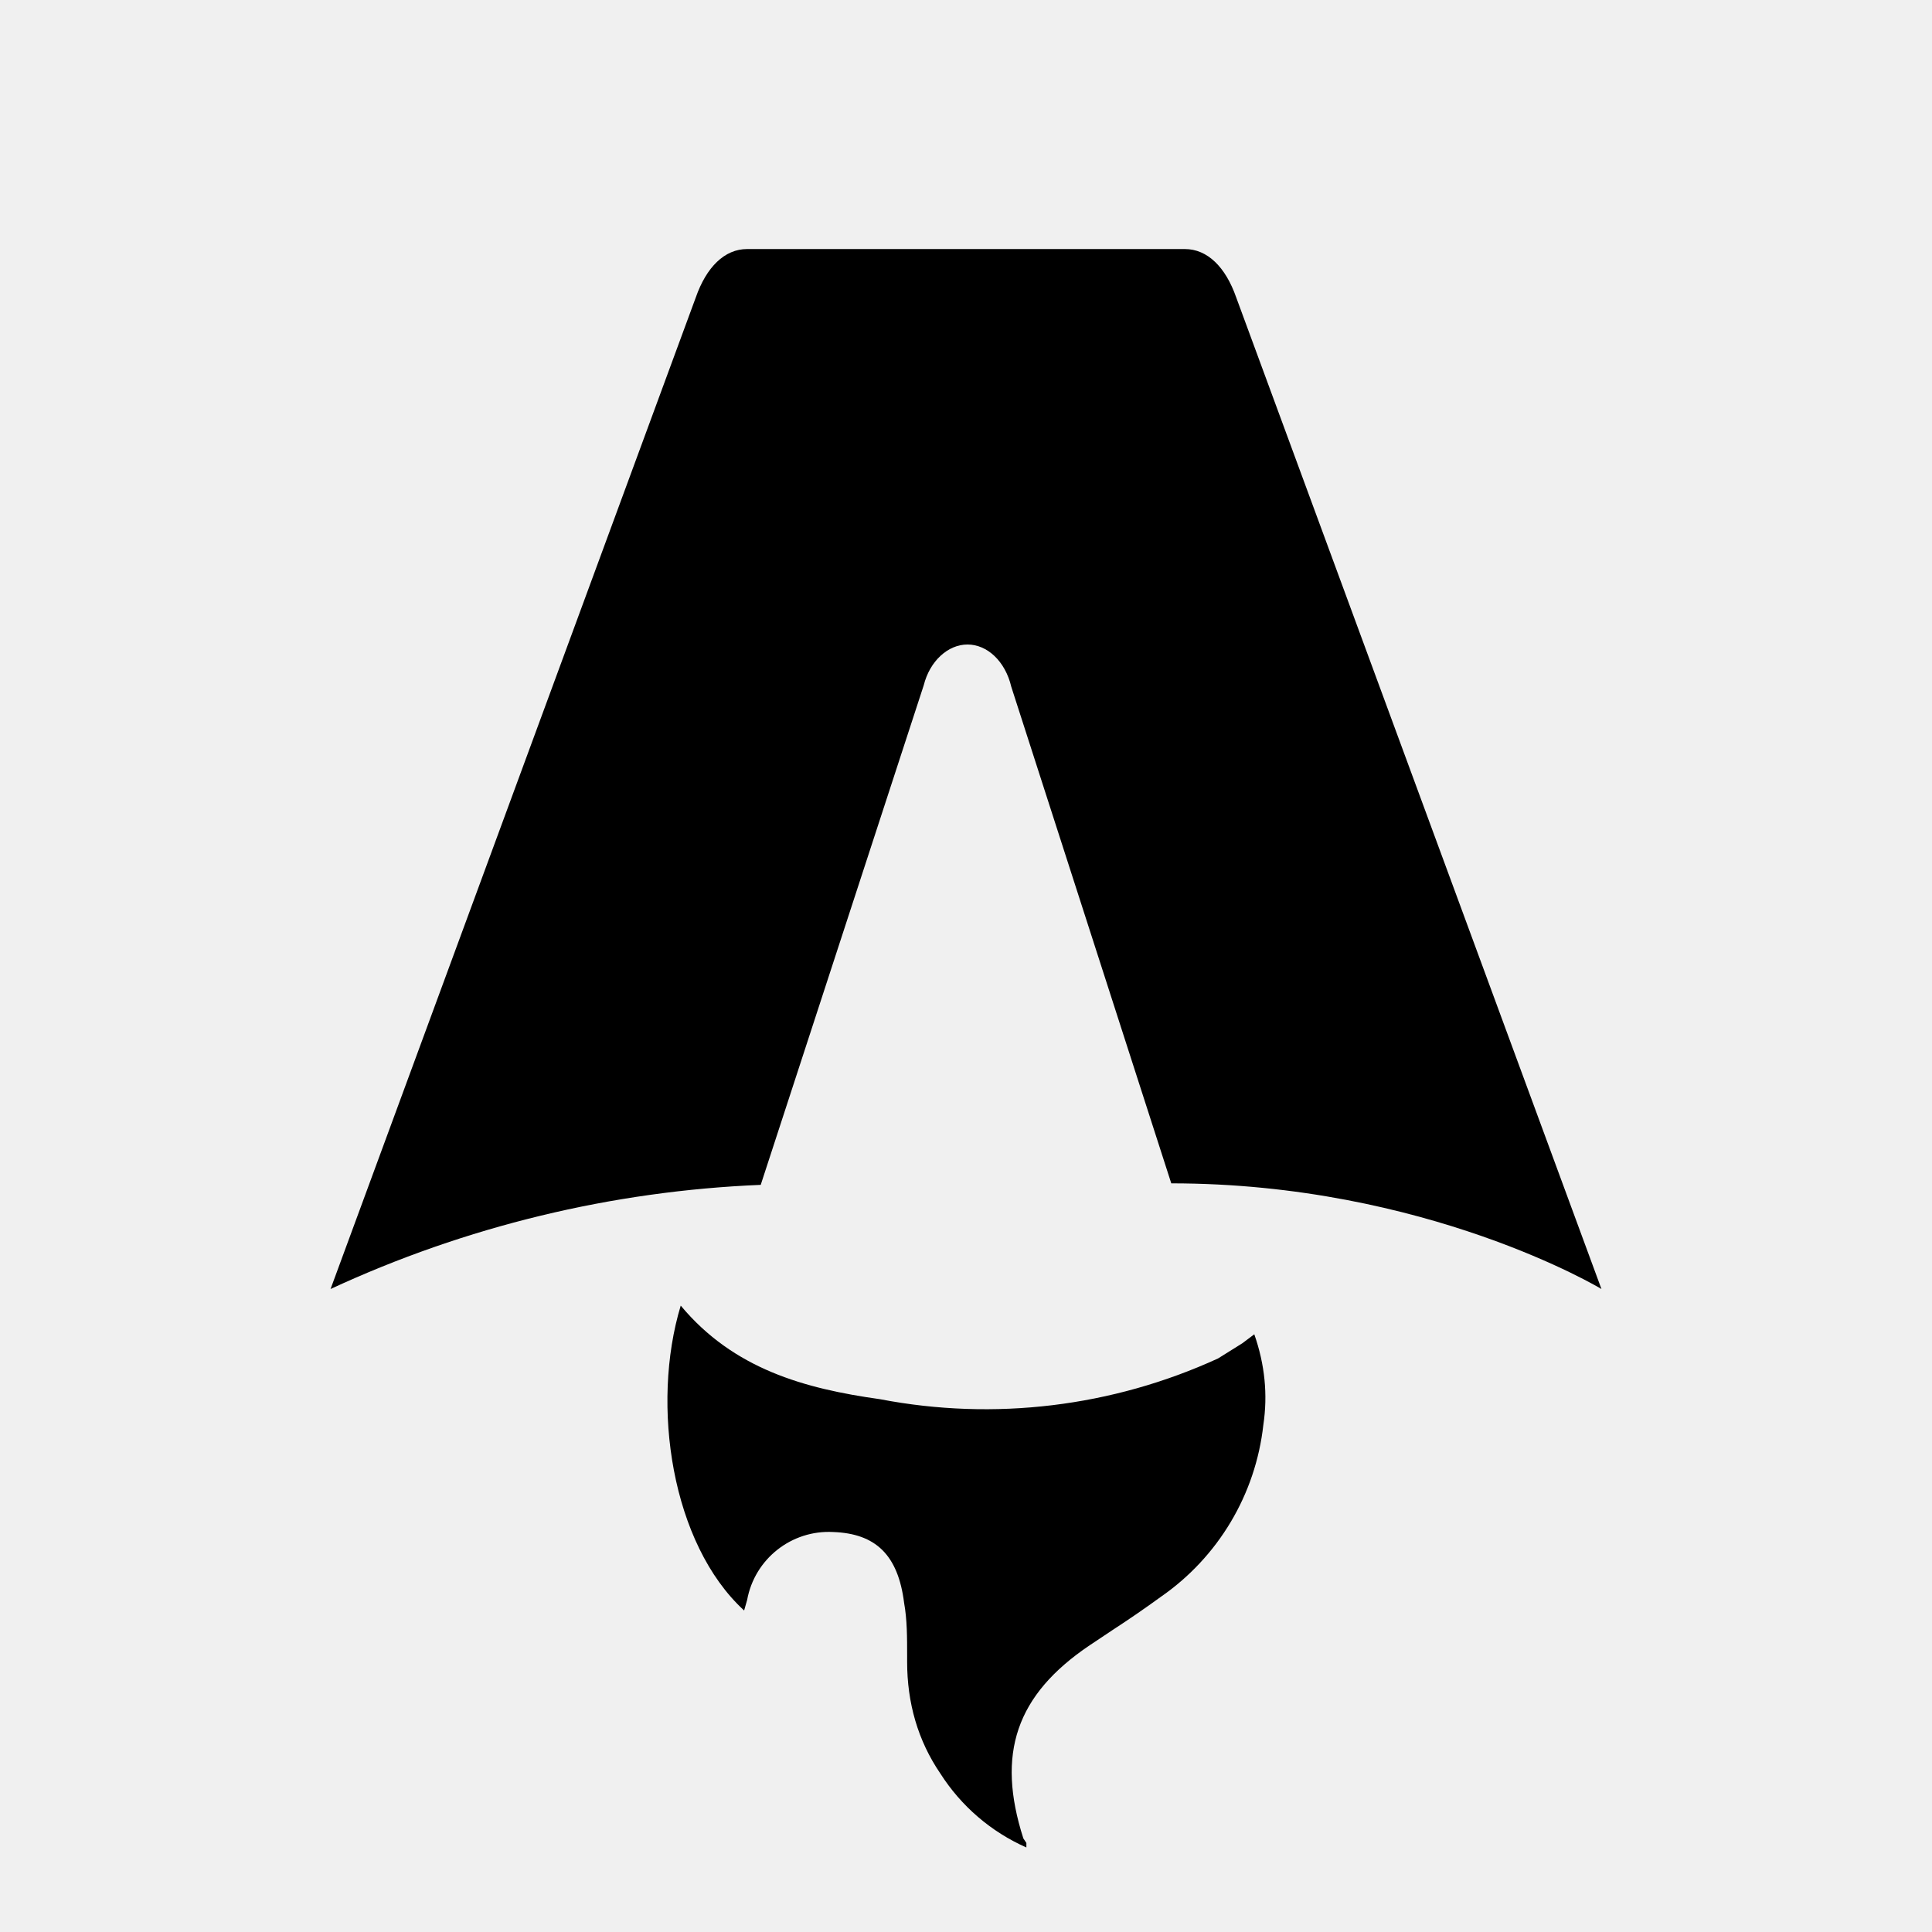
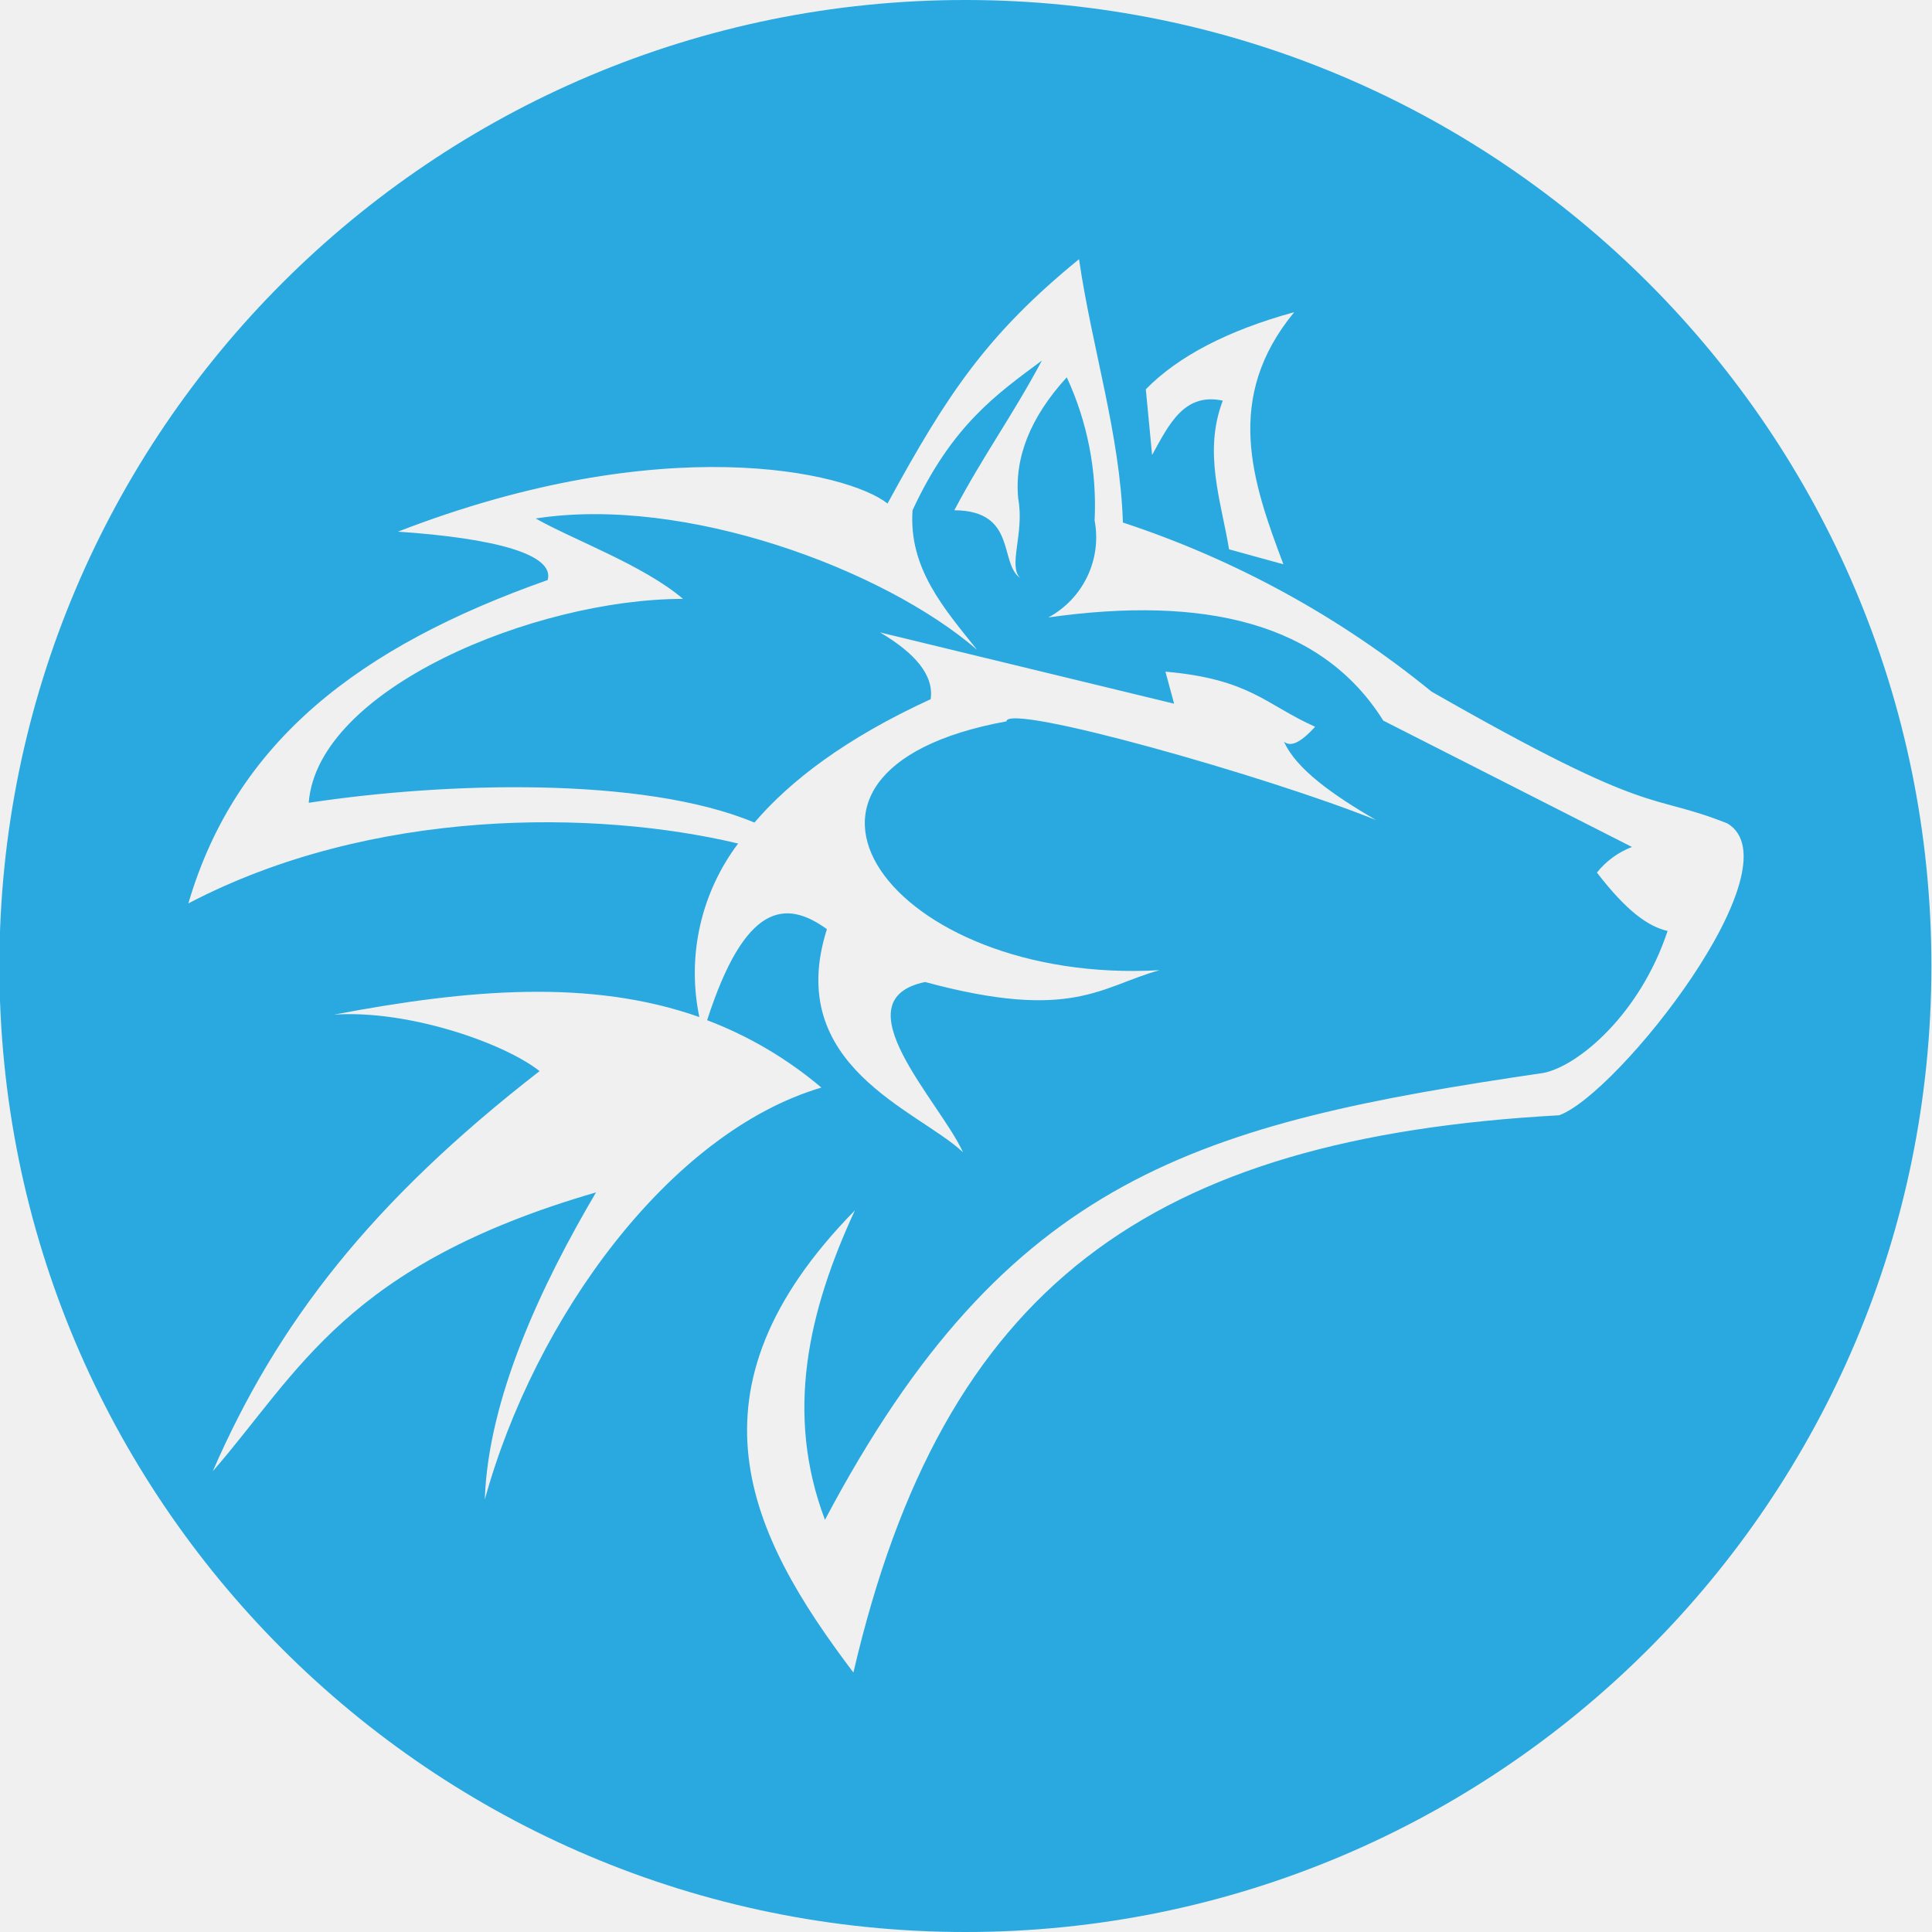
- <svg xmlns="http://www.w3.org/2000/svg" fill="none" viewBox="0 0 128 128">
-   <path d="M50.4 78.5a75.1 75.1 0 0 0-28.5 6.9l24.2-65.7c.7-2 1.9-3.2 3.4-3.2h29c1.5 0 2.7 1.2 3.4 3.2l24.2 65.7s-11.6-7-28.5-7L67 45.5c-.4-1.7-1.6-2.8-2.9-2.8-1.3 0-2.5 1.1-2.9 2.7L50.4 78.5Zm-1.1 28.2Zm-4.2-20.2c-2 6.6-.6 15.8 4.2 20.2a17.5 17.5 0 0 1 .2-.7 5.5 5.5 0 0 1 5.7-4.5c2.8.1 4.3 1.5 4.7 4.7.2 1.1.2 2.3.2 3.5v.4c0 2.7.7 5.2 2.2 7.4a13 13 0 0 0 5.7 4.9v-.3l-.2-.3c-1.8-5.6-.5-9.5 4.4-12.8l1.5-1a73 73 0 0 0 3.2-2.2 16 16 0 0 0 6.8-11.4c.3-2 .1-4-.6-6l-.8.6-1.6 1a37 37 0 0 1-22.4 2.7c-5-.7-9.7-2-13.2-6.2Z" />
-   <style>
-         path { fill: #000; }
-         @media (prefers-color-scheme: dark) {
-             path { fill: #FFF; }
-         }
-     </style>
+ <svg xmlns="http://www.w3.org/2000/svg" viewBox="0 0 129.04 129.04">
+   <defs>
+     <style>.cls-1{fill:#29A9E0;}</style>
+   </defs>
+   <g id="Capa_2" data-name="Capa 2">
+     <g id="Capa_1-2" data-name="Capa 1">
+       <path class="cls-1" d="M64.53,0A64.52,64.52,0,1,0,129,64.53,64.52,64.52,0,0,0,64.53,0ZM86.44,20.85c-4.71,5.73-2.82,11.29-.72,16.84l-3.63-1c-.54-3.27-1.73-6.48-.42-9.93-2.59-.56-3.61,1.62-4.72,3.63L76.53,26Q79.79,22.68,86.44,20.85Zm17.7,53.64C76.78,76,63,85.91,57,111.71c-7-9.24-11.7-18.84.1-30.87-3.12,6.74-4.69,13.57-2,20.67,12.17-23,25-26.47,48-29.85,2.33-.47,6.44-3.93,8.28-9.48-1.31-.3-2.75-1.34-4.72-3.9A5.5,5.5,0,0,1,109,56.57L92.39,48.13c-4.11-6.56-12-8.36-22.37-6.89a6.08,6.08,0,0,0,3.09-6.48,20.35,20.35,0,0,0-1.86-9.56q-3.65,4-3.24,8.12c.42,2.29-.69,4.44.12,5.28-1.41-1-.2-4.49-4.39-4.52,2-3.77,3.84-6.24,5.85-10-3,2.23-6,4.31-8.64,10-.27,3.87,2.1,6.56,4.31,9.32C59,38,45.73,33.08,35.78,34.63,38.3,36.06,43,37.76,45.62,40c-9.89,0-24.42,6-25,13.62,9-1.37,22.3-1.8,29.77,1.32,2.37-2.77,6.06-5.62,11.77-8.24.23-1.61-1.05-3.08-3.38-4.46L78.42,47c-.19-.71-.38-1.42-.58-2.14,5.68.5,6.69,2.21,10,3.68-.91,1-1.6,1.39-2.08,1,.83,1.84,3.26,3.55,6.14,5.23h0c-7.14-2.89-24.63-7.85-24.68-6.59-18.1,3.31-7.74,17.63,10.23,16.62-3.93,1.08-5.82,3.45-15.66.79-5.79,1.2,1,8,2.53,11.37-3-2.82-12-5.75-9.09-14.9-2.76-2-5.47-1.76-8,6.08a26.18,26.18,0,0,1,7.63,4.5c-10.13,3-19.14,15.38-22.48,27.52.22-6.76,3.78-14.33,7.43-20.52C23.12,84.49,20,91.6,14.21,98.27c4.31-9.9,10.58-18,21.83-26.73-2.4-1.89-8.78-4.11-13.74-3.77,9-1.71,17.16-2.4,24.41.16A14.38,14.38,0,0,1,49.3,56.34c-9.48-2.26-24.46-2.42-36.72,4,3.17-10.8,11.39-17.15,24-21.6.48-1.71-3.51-2.79-10-3.23,17.7-6.86,30-4,32.7-1.88,4-7.35,6.66-11.31,12.79-16.32C72.92,23.19,74.81,29,75,34.9A64.54,64.54,0,0,1,95.61,46.19C110.68,54.81,110,52.86,115.38,55,120.1,57.85,108.05,73.08,104.14,74.49Z" />
+     </g>
+   </g>
</svg>
